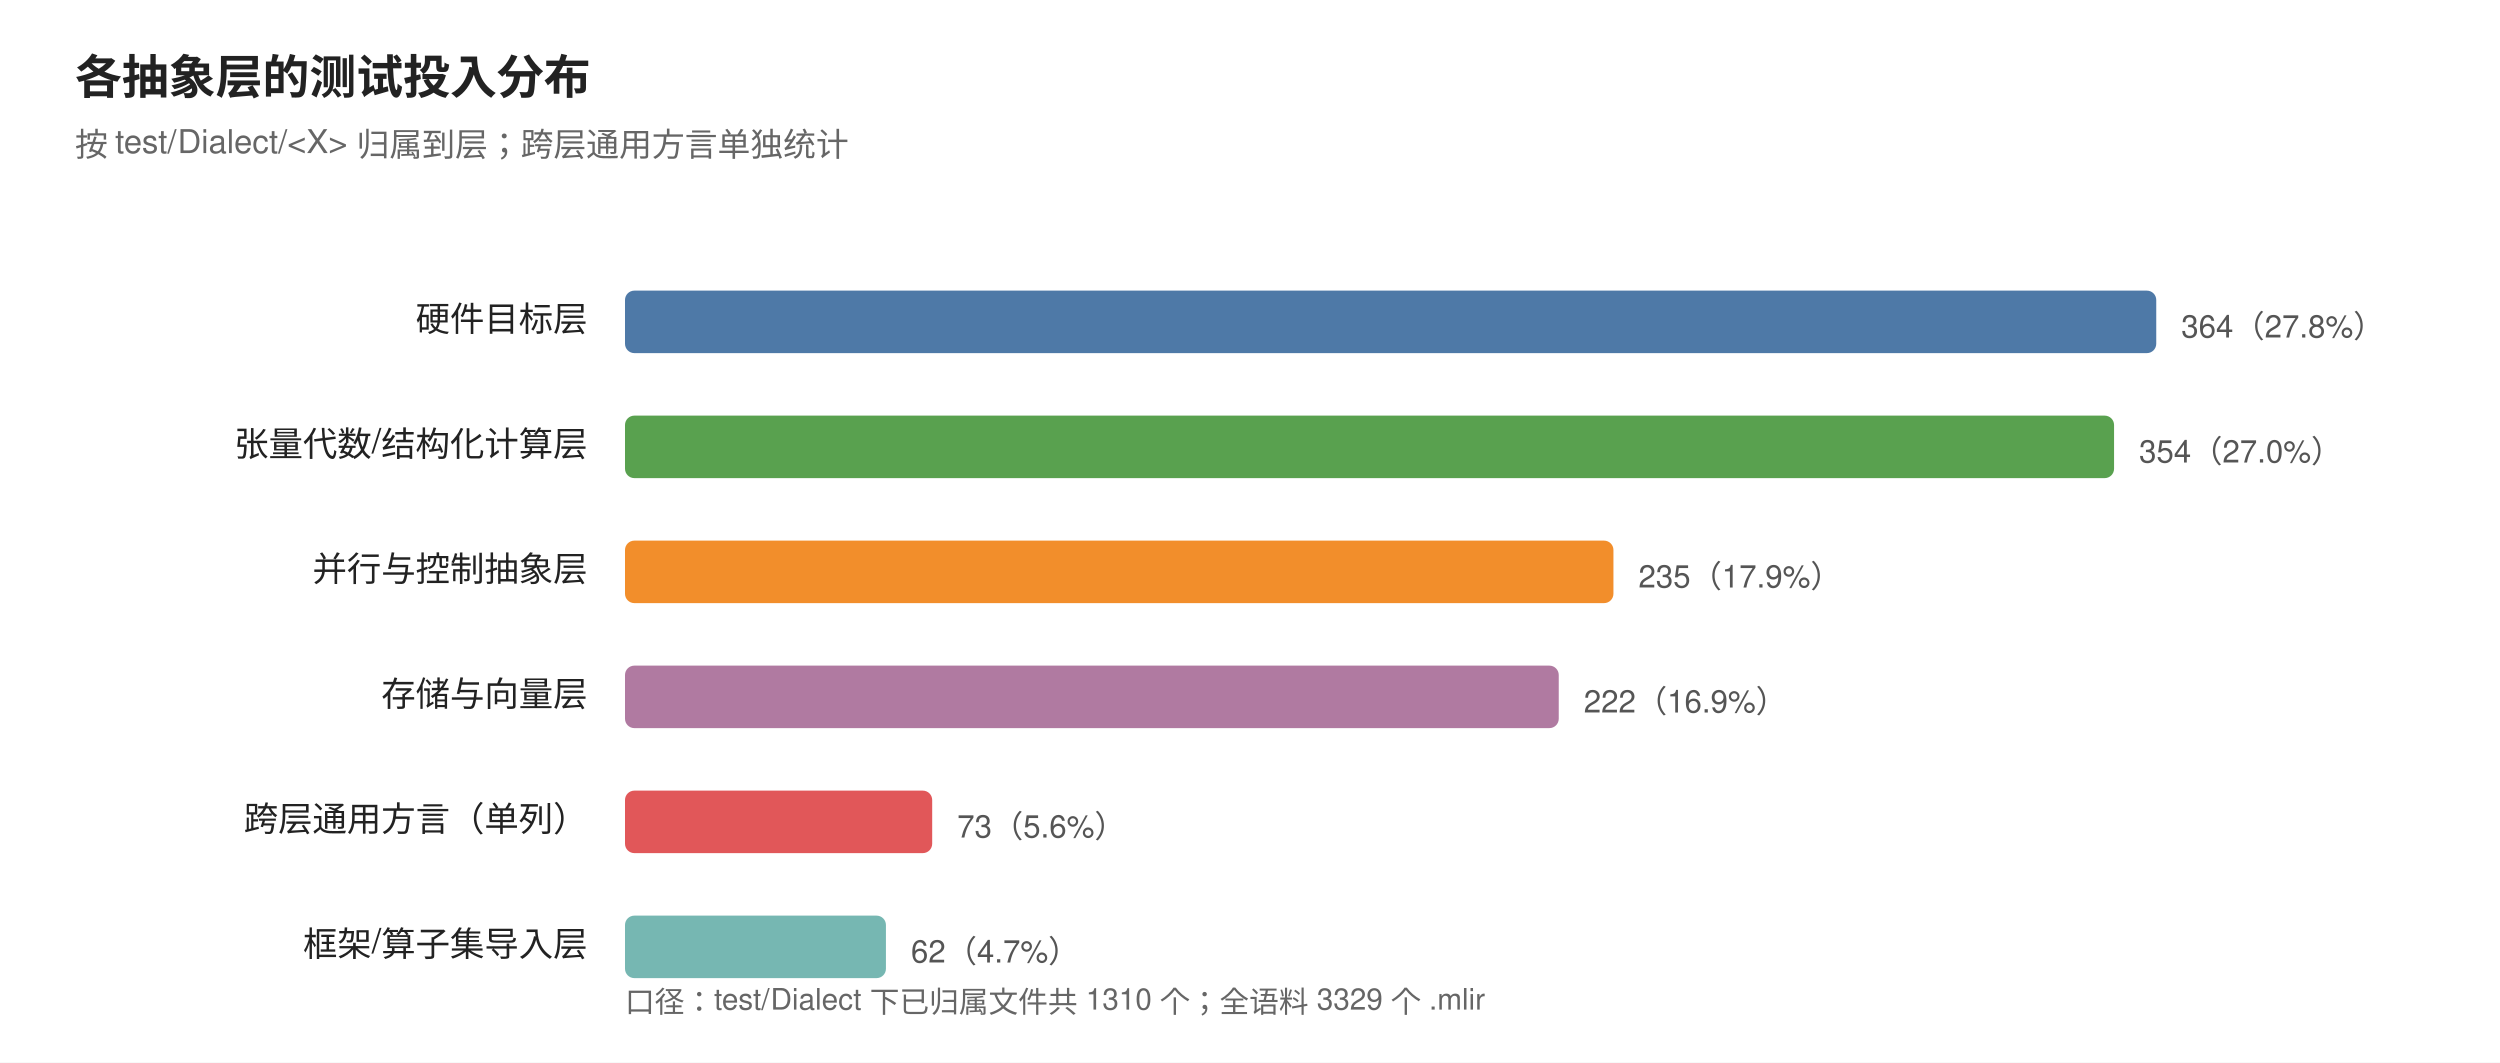
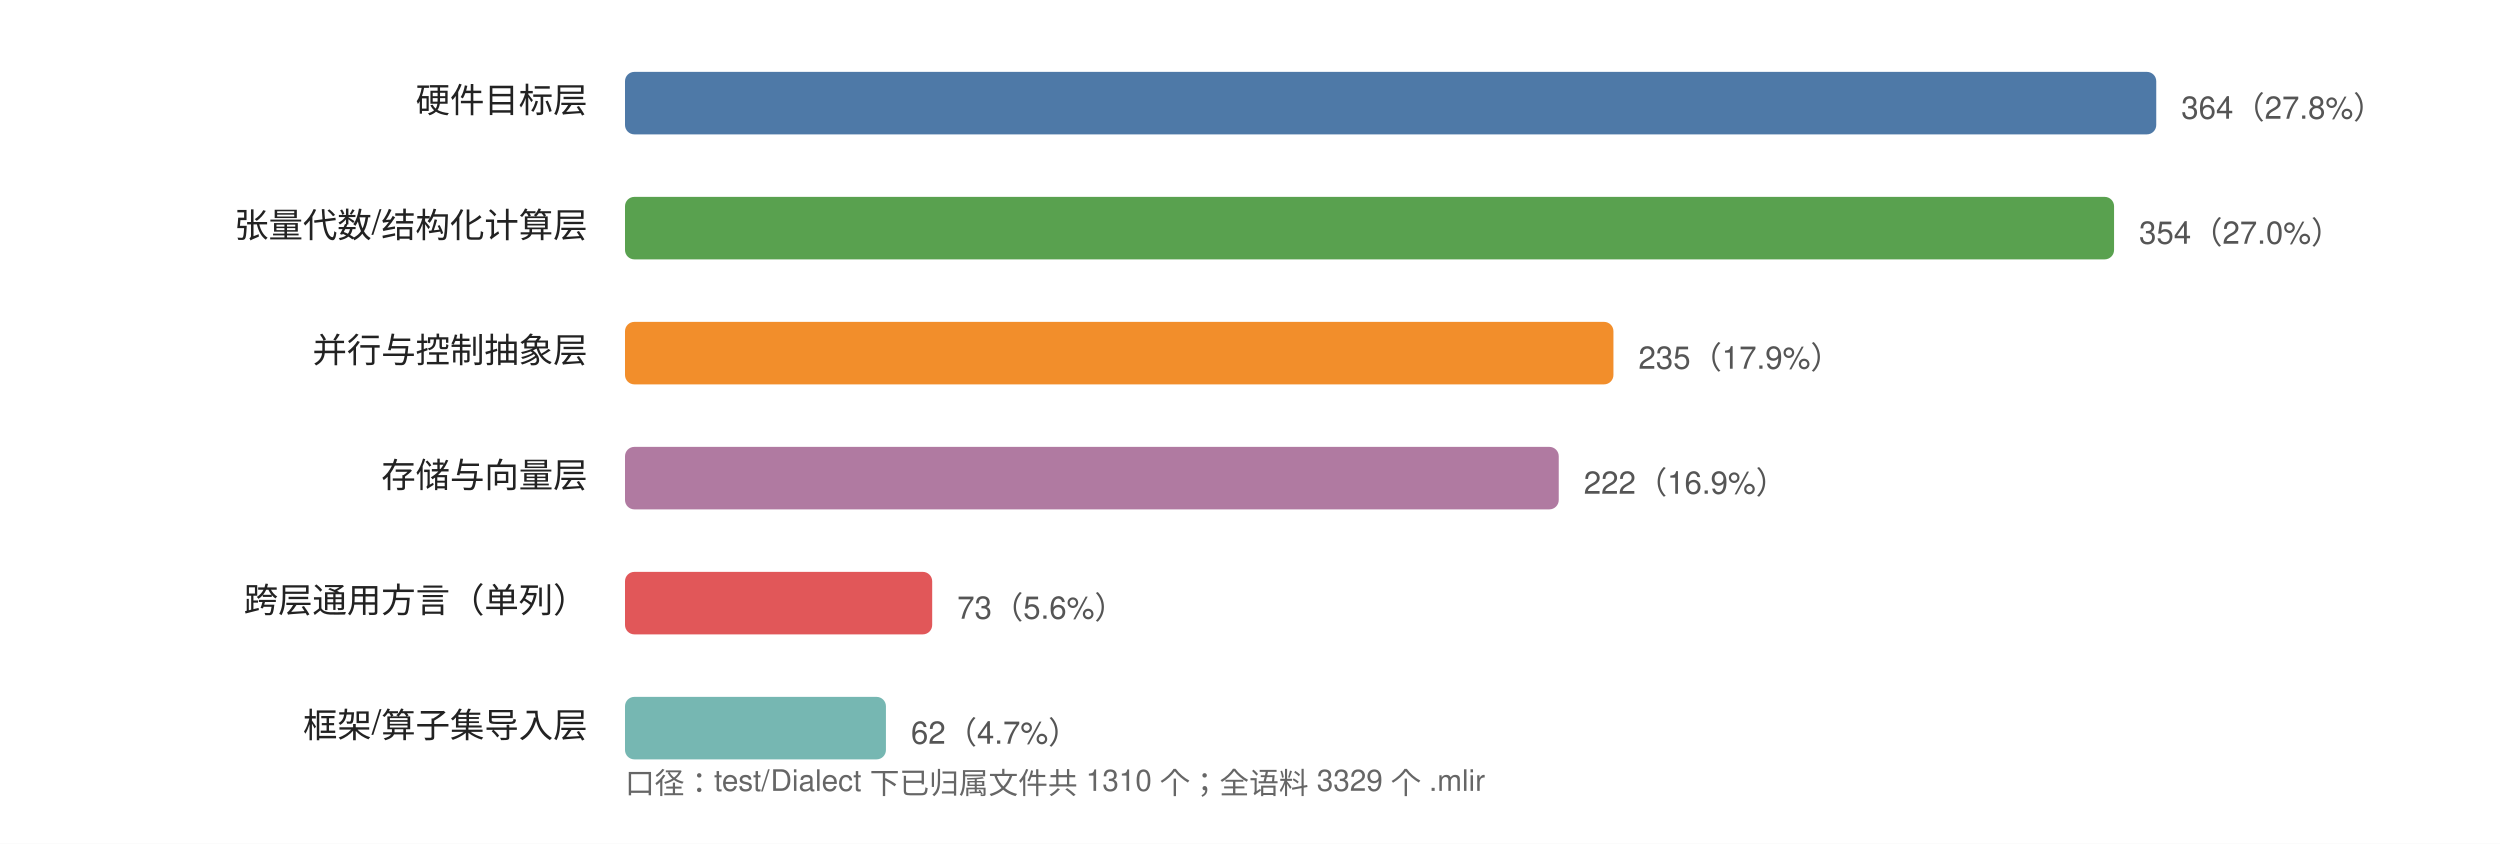
- <svg xmlns="http://www.w3.org/2000/svg" width="800" height="340" viewBox="0 0 800 340" font-family="Helvetica,Arial,sans-serif">
-   <rect width="800" height="340" fill="#ffffff" />
-   <text x="24.0" y="30.0" font-size="15" text-anchor="start" fill="#222" font-weight="bold" opacity="1.0">各抽象层的测试投入分布</text>
-   <text x="24.0" y="50.0" font-size="10.5" text-anchor="start" fill="#666" font-weight="normal" opacity="1.0">按 test/Dialect/&lt;X&gt; 归属到层；跨层通用方言单独统计</text>
-   <text x="188.0" y="106.0" font-size="11" text-anchor="end" fill="#222" font-weight="normal" opacity="1.0">硬件目标层</text>
-   <rect x="200.0" y="93.0" width="490.0" height="20.0" rx="3" fill="#4E79A7" stroke="none" stroke-width="1" opacity="1.0" />
-   <text x="698.0" y="108.0" font-size="10" text-anchor="start" fill="#555" font-weight="normal" opacity="1.0">364（27.8%）</text>
-   <text x="188.0" y="146.0" font-size="11" text-anchor="end" fill="#222" font-weight="normal" opacity="1.0">张量代数/结构化计算层</text>
-   <rect x="200.0" y="133.0" width="476.5" height="20.0" rx="3" fill="#59A14F" stroke="none" stroke-width="1" opacity="1.0" />
-   <text x="684.5" y="148.0" font-size="10" text-anchor="start" fill="#555" font-weight="normal" opacity="1.0">354（27.0%）</text>
-   <text x="188.0" y="186.0" font-size="11" text-anchor="end" fill="#222" font-weight="normal" opacity="1.0">并行与控制抽象层</text>
-   <rect x="200.0" y="173.0" width="316.3" height="20.0" rx="3" fill="#F28E2B" stroke="none" stroke-width="1" opacity="1.0" />
-   <text x="524.3" y="188.0" font-size="10" text-anchor="start" fill="#555" font-weight="normal" opacity="1.0">235（17.9%）</text>
-   <text x="188.0" y="226.0" font-size="11" text-anchor="end" fill="#222" font-weight="normal" opacity="1.0">存储与向量层</text>
-   <rect x="200.0" y="213.0" width="298.8" height="20.0" rx="3" fill="#B07AA1" stroke="none" stroke-width="1" opacity="1.0" />
-   <text x="506.8" y="228.0" font-size="10" text-anchor="start" fill="#555" font-weight="normal" opacity="1.0">222（16.9%）</text>
-   <text x="188.0" y="266.0" font-size="11" text-anchor="end" fill="#222" font-weight="normal" opacity="1.0">跨层通用方言（单列）</text>
-   <rect x="200.0" y="253.0" width="98.3" height="20.0" rx="3" fill="#E15759" stroke="none" stroke-width="1" opacity="1.0" />
-   <text x="306.3" y="268.0" font-size="10" text-anchor="start" fill="#555" font-weight="normal" opacity="1.0">73（5.6%）</text>
-   <text x="188.0" y="306.0" font-size="11" text-anchor="end" fill="#222" font-weight="normal" opacity="1.0">框架/算子集导入层</text>
-   <rect x="200.0" y="293.0" width="83.5" height="20.0" rx="3" fill="#76B7B2" stroke="none" stroke-width="1" opacity="1.0" />
-   <text x="291.5" y="308.0" font-size="10" text-anchor="start" fill="#555" font-weight="normal" opacity="1.0">62（4.7%）</text>
-   <text x="200.0" y="324.0" font-size="9.5" text-anchor="start" fill="#666" font-weight="normal" opacity="1.0">口径：test/Dialect 下已归属文件共 1310 个；全语料 3329 个 .mlir</text>
+ <svg xmlns="http://www.w3.org/2000/svg" width="800" height="270" viewBox="0 0 800 270" font-family="Helvetica,Arial,sans-serif">
+   <rect width="800" height="270" fill="#ffffff" />
+   <text x="188.0" y="36.0" font-size="11" text-anchor="end" fill="#222" font-weight="normal" opacity="1.0">硬件目标层</text>
+   <rect x="200.0" y="23.0" width="490.0" height="20.0" rx="3" fill="#4E79A7" stroke="none" stroke-width="1" opacity="1.0" />
+   <text x="698.0" y="38.0" font-size="10" text-anchor="start" fill="#555" font-weight="normal" opacity="1.0">364（27.8%）</text>
+   <text x="188.0" y="76.0" font-size="11" text-anchor="end" fill="#222" font-weight="normal" opacity="1.0">张量代数/结构化计算层</text>
+   <rect x="200.0" y="63.0" width="476.5" height="20.0" rx="3" fill="#59A14F" stroke="none" stroke-width="1" opacity="1.0" />
+   <text x="684.5" y="78.0" font-size="10" text-anchor="start" fill="#555" font-weight="normal" opacity="1.0">354（27.0%）</text>
+   <text x="188.0" y="116.0" font-size="11" text-anchor="end" fill="#222" font-weight="normal" opacity="1.0">并行与控制抽象层</text>
+   <rect x="200.0" y="103.0" width="316.3" height="20.0" rx="3" fill="#F28E2B" stroke="none" stroke-width="1" opacity="1.0" />
+   <text x="524.3" y="118.0" font-size="10" text-anchor="start" fill="#555" font-weight="normal" opacity="1.0">235（17.9%）</text>
+   <text x="188.0" y="156.0" font-size="11" text-anchor="end" fill="#222" font-weight="normal" opacity="1.0">存储与向量层</text>
+   <rect x="200.0" y="143.0" width="298.8" height="20.0" rx="3" fill="#B07AA1" stroke="none" stroke-width="1" opacity="1.0" />
+   <text x="506.8" y="158.0" font-size="10" text-anchor="start" fill="#555" font-weight="normal" opacity="1.0">222（16.9%）</text>
+   <text x="188.0" y="196.0" font-size="11" text-anchor="end" fill="#222" font-weight="normal" opacity="1.0">跨层通用方言（单列）</text>
+   <rect x="200.0" y="183.0" width="98.3" height="20.0" rx="3" fill="#E15759" stroke="none" stroke-width="1" opacity="1.0" />
+   <text x="306.3" y="198.0" font-size="10" text-anchor="start" fill="#555" font-weight="normal" opacity="1.0">73（5.6%）</text>
+   <text x="188.0" y="236.0" font-size="11" text-anchor="end" fill="#222" font-weight="normal" opacity="1.0">框架/算子集导入层</text>
+   <rect x="200.0" y="223.0" width="83.5" height="20.0" rx="3" fill="#76B7B2" stroke="none" stroke-width="1" opacity="1.0" />
+   <text x="291.5" y="238.0" font-size="10" text-anchor="start" fill="#555" font-weight="normal" opacity="1.0">62（4.7%）</text>
+   <text x="200.0" y="254.0" font-size="9.5" text-anchor="start" fill="#666" font-weight="normal" opacity="1.0">口径：test/Dialect 下已归属文件共 1310 个；全语料 3329 个 .mlir</text>
</svg>
